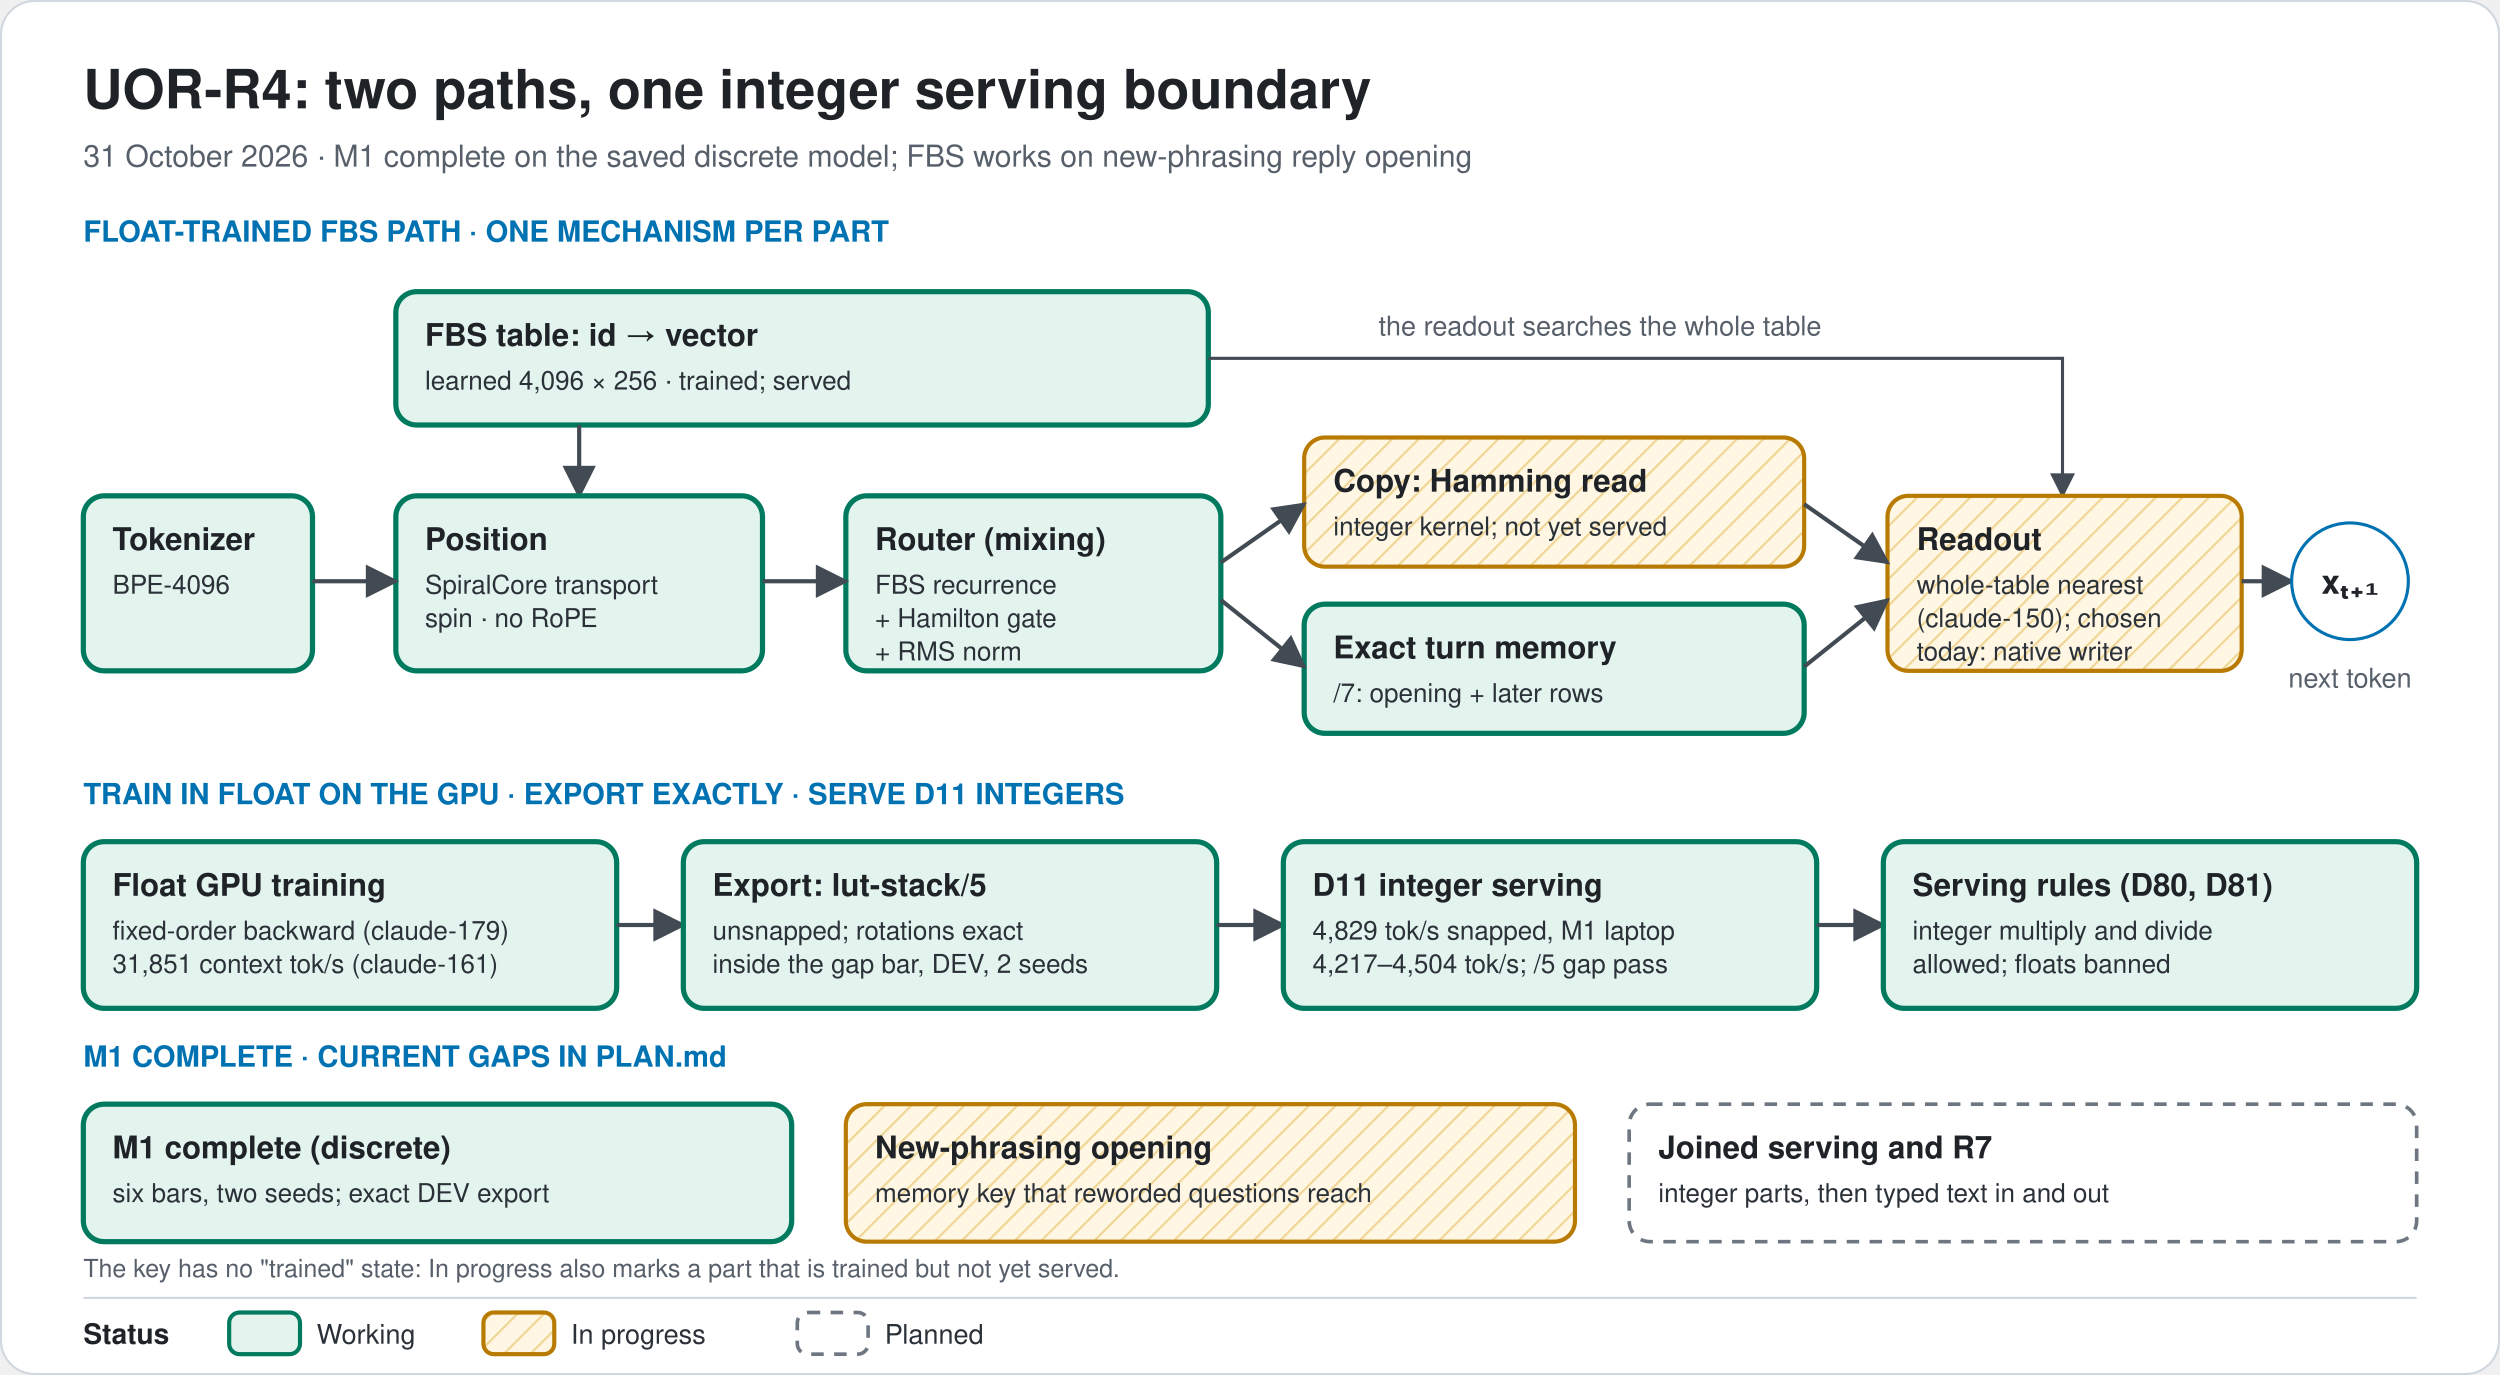
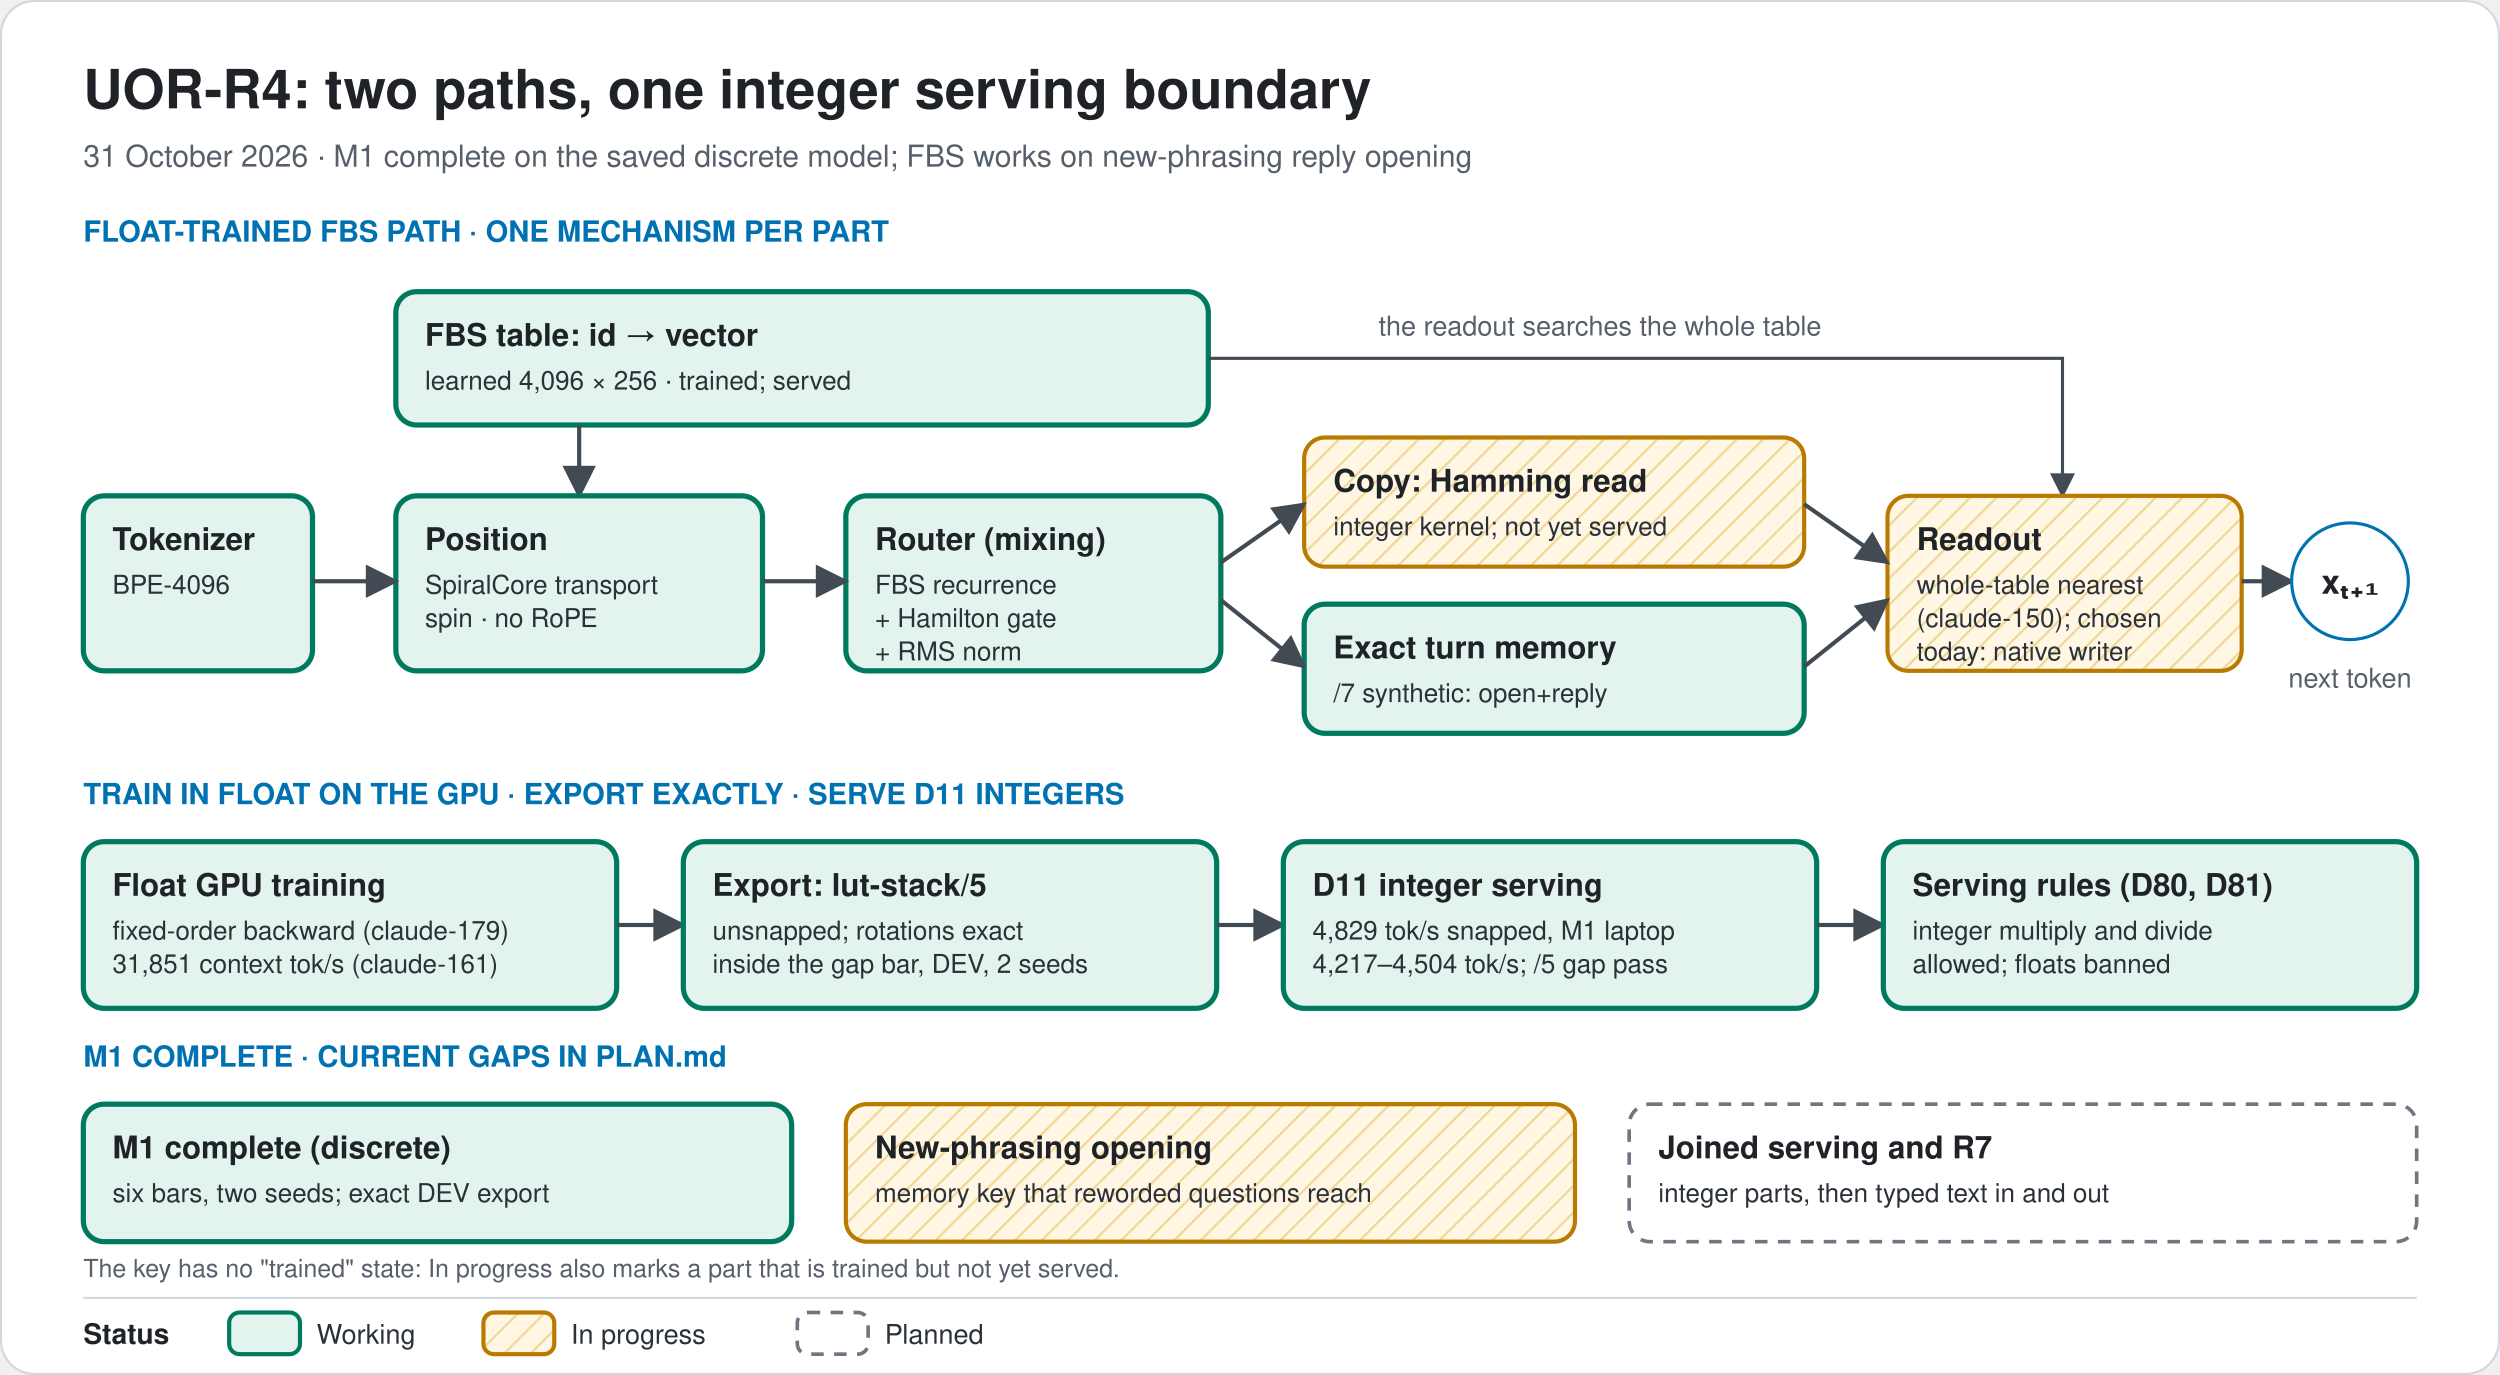
<svg xmlns="http://www.w3.org/2000/svg" viewBox="0 0 1200 660" width="1200" height="660" role="img" aria-labelledby="t d" font-family="-apple-system, BlinkMacSystemFont, 'Segoe UI', Helvetica, Arial, sans-serif">
  <defs>
    <marker id="ah" viewBox="0 0 10 10" refX="9" refY="5" markerWidth="8" markerHeight="8" orient="auto-start-reverse">
      <path d="M0,0 L10,5 L0,10 z" fill="#424A53" />
    </marker>
    <pattern id="hP" width="9" height="9" patternUnits="userSpaceOnUse" patternTransform="rotate(45)">
      <rect width="9" height="9" fill="#FFF7E3" />
      <line x1="0" y1="0" x2="0" y2="9" stroke="#F1D79A" stroke-width="2.2" />
    </pattern>
    <pattern id="hF" width="8" height="8" patternUnits="userSpaceOnUse">
      <rect width="8" height="8" fill="#F0F2F4" />
      <path d="M0,0 L8,8 M8,0 L0,8" stroke="#D3D8DD" stroke-width="1" />
    </pattern>
  </defs>
  <rect x="0.5" y="0.5" width="1199" height="659" rx="16" fill="#FFFFFF" stroke="#D0D7DE" stroke-width="1" />
  <text x="40" y="52" font-size="26" font-weight="700" fill="#1F2328" text-anchor="start">UOR-R4: two paths, one integer serving boundary</text>
  <text x="40" y="80" font-size="14.5" font-weight="400" fill="#57606A" text-anchor="start">31 October 2026 · M1 complete on the saved discrete model; FBS works on new-phrasing reply opening</text>
  <text x="40" y="116" font-size="14" font-weight="700" fill="#0072B2" text-anchor="start">FLOAT-TRAINED FBS PATH · ONE MECHANISM PER PART</text>
  <rect x="190" y="140" width="390" height="64" rx="10" fill="#E3F4EE" stroke="#007A5E" stroke-width="2.5" />
  <text x="204" y="166" font-size="15" font-weight="700" fill="#1F2328" text-anchor="start">FBS table: id → vector</text>
  <text x="204" y="187" font-size="12.5" font-weight="400" fill="#2B3138" text-anchor="start">learned 4,096 × 256 · trained; served</text>
  <path d="M580,172 H990 V238" fill="none" stroke="#424A53" stroke-width="1.5" marker-end="url(#ah)" />
  <text x="768" y="161" font-size="13" font-weight="400" fill="#57606A" text-anchor="middle">the readout searches the whole table</text>
  <path d="M278,204 L278,238" fill="none" stroke="#424A53" stroke-width="2" marker-end="url(#ah)" />
  <rect x="40" y="238" width="110" height="84" rx="10" fill="#E3F4EE" stroke="#007A5E" stroke-width="2.5" />
  <text x="54" y="264" font-size="15" font-weight="700" fill="#1F2328" text-anchor="start">Tokenizer</text>
  <text x="54" y="285" font-size="12.5" font-weight="400" fill="#2B3138" text-anchor="start">BPE-4096</text>
  <rect x="190" y="238" width="176" height="84" rx="10" fill="#E3F4EE" stroke="#007A5E" stroke-width="2.5" />
  <text x="204" y="264" font-size="15" font-weight="700" fill="#1F2328" text-anchor="start">Position</text>
  <text x="204" y="285" font-size="12.5" font-weight="400" fill="#2B3138" text-anchor="start">SpiralCore transport</text>
  <text x="204" y="301" font-size="12.5" font-weight="400" fill="#2B3138" text-anchor="start">spin · no RoPE</text>
  <rect x="406" y="238" width="180" height="84" rx="10" fill="#E3F4EE" stroke="#007A5E" stroke-width="2.5" />
  <text x="420" y="264" font-size="15" font-weight="700" fill="#1F2328" text-anchor="start">Router (mixing)</text>
  <text x="420" y="285" font-size="12.5" font-weight="400" fill="#2B3138" text-anchor="start">FBS recurrence</text>
  <text x="420" y="301" font-size="12.5" font-weight="400" fill="#2B3138" text-anchor="start">+ Hamilton gate</text>
  <text x="420" y="317" font-size="12.5" font-weight="400" fill="#2B3138" text-anchor="start">+ RMS norm</text>
  <rect x="906" y="238" width="170" height="84" rx="10" fill="url(#hP)" stroke="#B87A00" stroke-width="2" />
  <text x="920" y="264" font-size="15" font-weight="700" fill="#1F2328" text-anchor="start">Readout</text>
  <text x="920" y="285" font-size="12.5" font-weight="400" fill="#2B3138" text-anchor="start">whole-table nearest</text>
  <text x="920" y="301" font-size="12.5" font-weight="400" fill="#2B3138" text-anchor="start">(claude-150); chosen</text>
  <text x="920" y="317" font-size="12.5" font-weight="400" fill="#2B3138" text-anchor="start">today: native writer</text>
  <rect x="626" y="210" width="240" height="62" rx="10" fill="url(#hP)" stroke="#B87A00" stroke-width="2" />
  <text x="640" y="236" font-size="15" font-weight="700" fill="#1F2328" text-anchor="start">Copy: Hamming read</text>
  <text x="640" y="257" font-size="12.5" font-weight="400" fill="#2B3138" text-anchor="start">integer kernel; not yet served</text>
  <rect x="626" y="290" width="240" height="62" rx="10" fill="#E3F4EE" stroke="#007A5E" stroke-width="2.5" />
  <text x="640" y="316" font-size="15" font-weight="700" fill="#1F2328" text-anchor="start">Exact turn memory</text>
-   <text x="640" y="337" font-size="12.5" font-weight="400" fill="#2B3138" text-anchor="start">/7: opening + later rows</text>
+   <text x="640" y="337" font-size="12.5" font-weight="400" fill="#2B3138" text-anchor="start">/7 synthetic: open+reply</text>
  <path d="M150,279 L190,279" fill="none" stroke="#424A53" stroke-width="2" marker-end="url(#ah)" />
  <path d="M366,279 L406,279" fill="none" stroke="#424A53" stroke-width="2" marker-end="url(#ah)" />
  <path d="M1076,279 L1100,279" fill="none" stroke="#424A53" stroke-width="2" marker-end="url(#ah)" />
  <path d="M586,270 L626,242" fill="none" stroke="#424A53" stroke-width="2" marker-end="url(#ah)" />
  <path d="M586,288 L626,320" fill="none" stroke="#424A53" stroke-width="2" marker-end="url(#ah)" />
  <path d="M866,242 L906,270" fill="none" stroke="#424A53" stroke-width="2" marker-end="url(#ah)" />
  <path d="M866,320 L906,288" fill="none" stroke="#424A53" stroke-width="2" marker-end="url(#ah)" />
  <circle cx="1128" cy="279" r="28" fill="#FFFFFF" stroke="#0072B2" stroke-width="1.5" />
  <text x="1128" y="285" font-size="16" font-weight="700" fill="#1F2328" text-anchor="middle">xₜ₊₁</text>
  <text x="1128" y="330" font-size="13" font-weight="400" fill="#57606A" text-anchor="middle">next token</text>
  <text x="40" y="386" font-size="14" font-weight="700" fill="#0072B2" text-anchor="start">TRAIN IN FLOAT ON THE GPU · EXPORT EXACTLY · SERVE D11 INTEGERS</text>
  <rect x="40" y="404" width="256" height="80" rx="10" fill="#E3F4EE" stroke="#007A5E" stroke-width="2.5" />
  <text x="54" y="430" font-size="15" font-weight="700" fill="#1F2328" text-anchor="start">Float GPU training</text>
  <text x="54" y="451" font-size="12.5" font-weight="400" fill="#2B3138" text-anchor="start">fixed-order backward (claude-179)</text>
  <text x="54" y="467" font-size="12.5" font-weight="400" fill="#2B3138" text-anchor="start">31,851 context tok/s (claude-161)</text>
  <path d="M296,444 L328,444" fill="none" stroke="#424A53" stroke-width="2" marker-end="url(#ah)" />
  <rect x="328" y="404" width="256" height="80" rx="10" fill="#E3F4EE" stroke="#007A5E" stroke-width="2.5" />
  <text x="342" y="430" font-size="15" font-weight="700" fill="#1F2328" text-anchor="start">Export: lut-stack/5</text>
  <text x="342" y="451" font-size="12.5" font-weight="400" fill="#2B3138" text-anchor="start">unsnapped; rotations exact</text>
  <text x="342" y="467" font-size="12.5" font-weight="400" fill="#2B3138" text-anchor="start">inside the gap bar, DEV, 2 seeds</text>
  <path d="M584,444 L616,444" fill="none" stroke="#424A53" stroke-width="2" marker-end="url(#ah)" />
  <rect x="616" y="404" width="256" height="80" rx="10" fill="#E3F4EE" stroke="#007A5E" stroke-width="2.5" />
  <text x="630" y="430" font-size="15" font-weight="700" fill="#1F2328" text-anchor="start">D11 integer serving</text>
  <text x="630" y="451" font-size="12.5" font-weight="400" fill="#2B3138" text-anchor="start">4,829 tok/s snapped, M1 laptop</text>
  <text x="630" y="467" font-size="12.5" font-weight="400" fill="#2B3138" text-anchor="start">4,217–4,504 tok/s; /5 gap pass</text>
  <path d="M872,444 L904,444" fill="none" stroke="#424A53" stroke-width="2" marker-end="url(#ah)" />
  <rect x="904" y="404" width="256" height="80" rx="10" fill="#E3F4EE" stroke="#007A5E" stroke-width="2.5" />
  <text x="918" y="430" font-size="15" font-weight="700" fill="#1F2328" text-anchor="start">Serving rules (D80, D81)</text>
  <text x="918" y="451" font-size="12.5" font-weight="400" fill="#2B3138" text-anchor="start">integer multiply and divide</text>
  <text x="918" y="467" font-size="12.5" font-weight="400" fill="#2B3138" text-anchor="start">allowed; floats banned</text>
  <text x="40" y="512" font-size="14" font-weight="700" fill="#0072B2" text-anchor="start">M1 COMPLETE · CURRENT GAPS IN PLAN.md</text>
  <rect x="40" y="530" width="340" height="66" rx="10" fill="#E3F4EE" stroke="#007A5E" stroke-width="2.5" />
  <text x="54" y="556" font-size="15" font-weight="700" fill="#1F2328" text-anchor="start">M1 complete (discrete)</text>
  <text x="54" y="577" font-size="12.5" font-weight="400" fill="#2B3138" text-anchor="start">six bars, two seeds; exact DEV export</text>
  <rect x="406" y="530" width="350" height="66" rx="10" fill="url(#hP)" stroke="#B87A00" stroke-width="2" />
  <text x="420" y="556" font-size="15" font-weight="700" fill="#1F2328" text-anchor="start">New-phrasing opening</text>
  <text x="420" y="577" font-size="12.5" font-weight="400" fill="#2B3138" text-anchor="start">memory key that reworded questions reach</text>
  <rect x="782" y="530" width="378" height="66" rx="10" fill="#FFFFFF" stroke="#6E7781" stroke-width="1.75" stroke-dasharray="6 5" />
  <text x="796" y="556" font-size="15" font-weight="700" fill="#1F2328" text-anchor="start">Joined serving and R7</text>
  <text x="796" y="577" font-size="12.5" font-weight="400" fill="#2B3138" text-anchor="start">integer parts, then typed text in and out</text>
  <text x="40" y="613" font-size="12" font-weight="400" fill="#57606A" text-anchor="start">The key has no "trained" state: In progress also marks a part that is trained but not yet served.</text>
  <path d="M40,623 L1160,623" fill="none" stroke="#D0D7DE" stroke-width="1" />
  <text x="40" y="645" font-size="13.5" font-weight="700" fill="#1F2328" text-anchor="start">Status</text>
  <rect x="110" y="630" width="34" height="20" rx="5" fill="#E3F4EE" stroke="#007A5E" stroke-width="2" />
  <text x="152" y="645" font-size="13" font-weight="400" fill="#2B3138" text-anchor="start">Working</text>
  <rect x="232.05" y="630" width="34" height="20" rx="5" fill="url(#hP)" stroke="#B87A00" stroke-width="2" />
  <text x="274.05" y="645" font-size="13" font-weight="400" fill="#2B3138" text-anchor="start">In progress</text>
  <rect x="382.7" y="630" width="34" height="20" rx="5" fill="#FFFFFF" stroke="#6E7781" stroke-width="1.75" stroke-dasharray="6 5" />
  <text x="424.7" y="645" font-size="13" font-weight="400" fill="#2B3138" text-anchor="start">Planned</text>
</svg>
